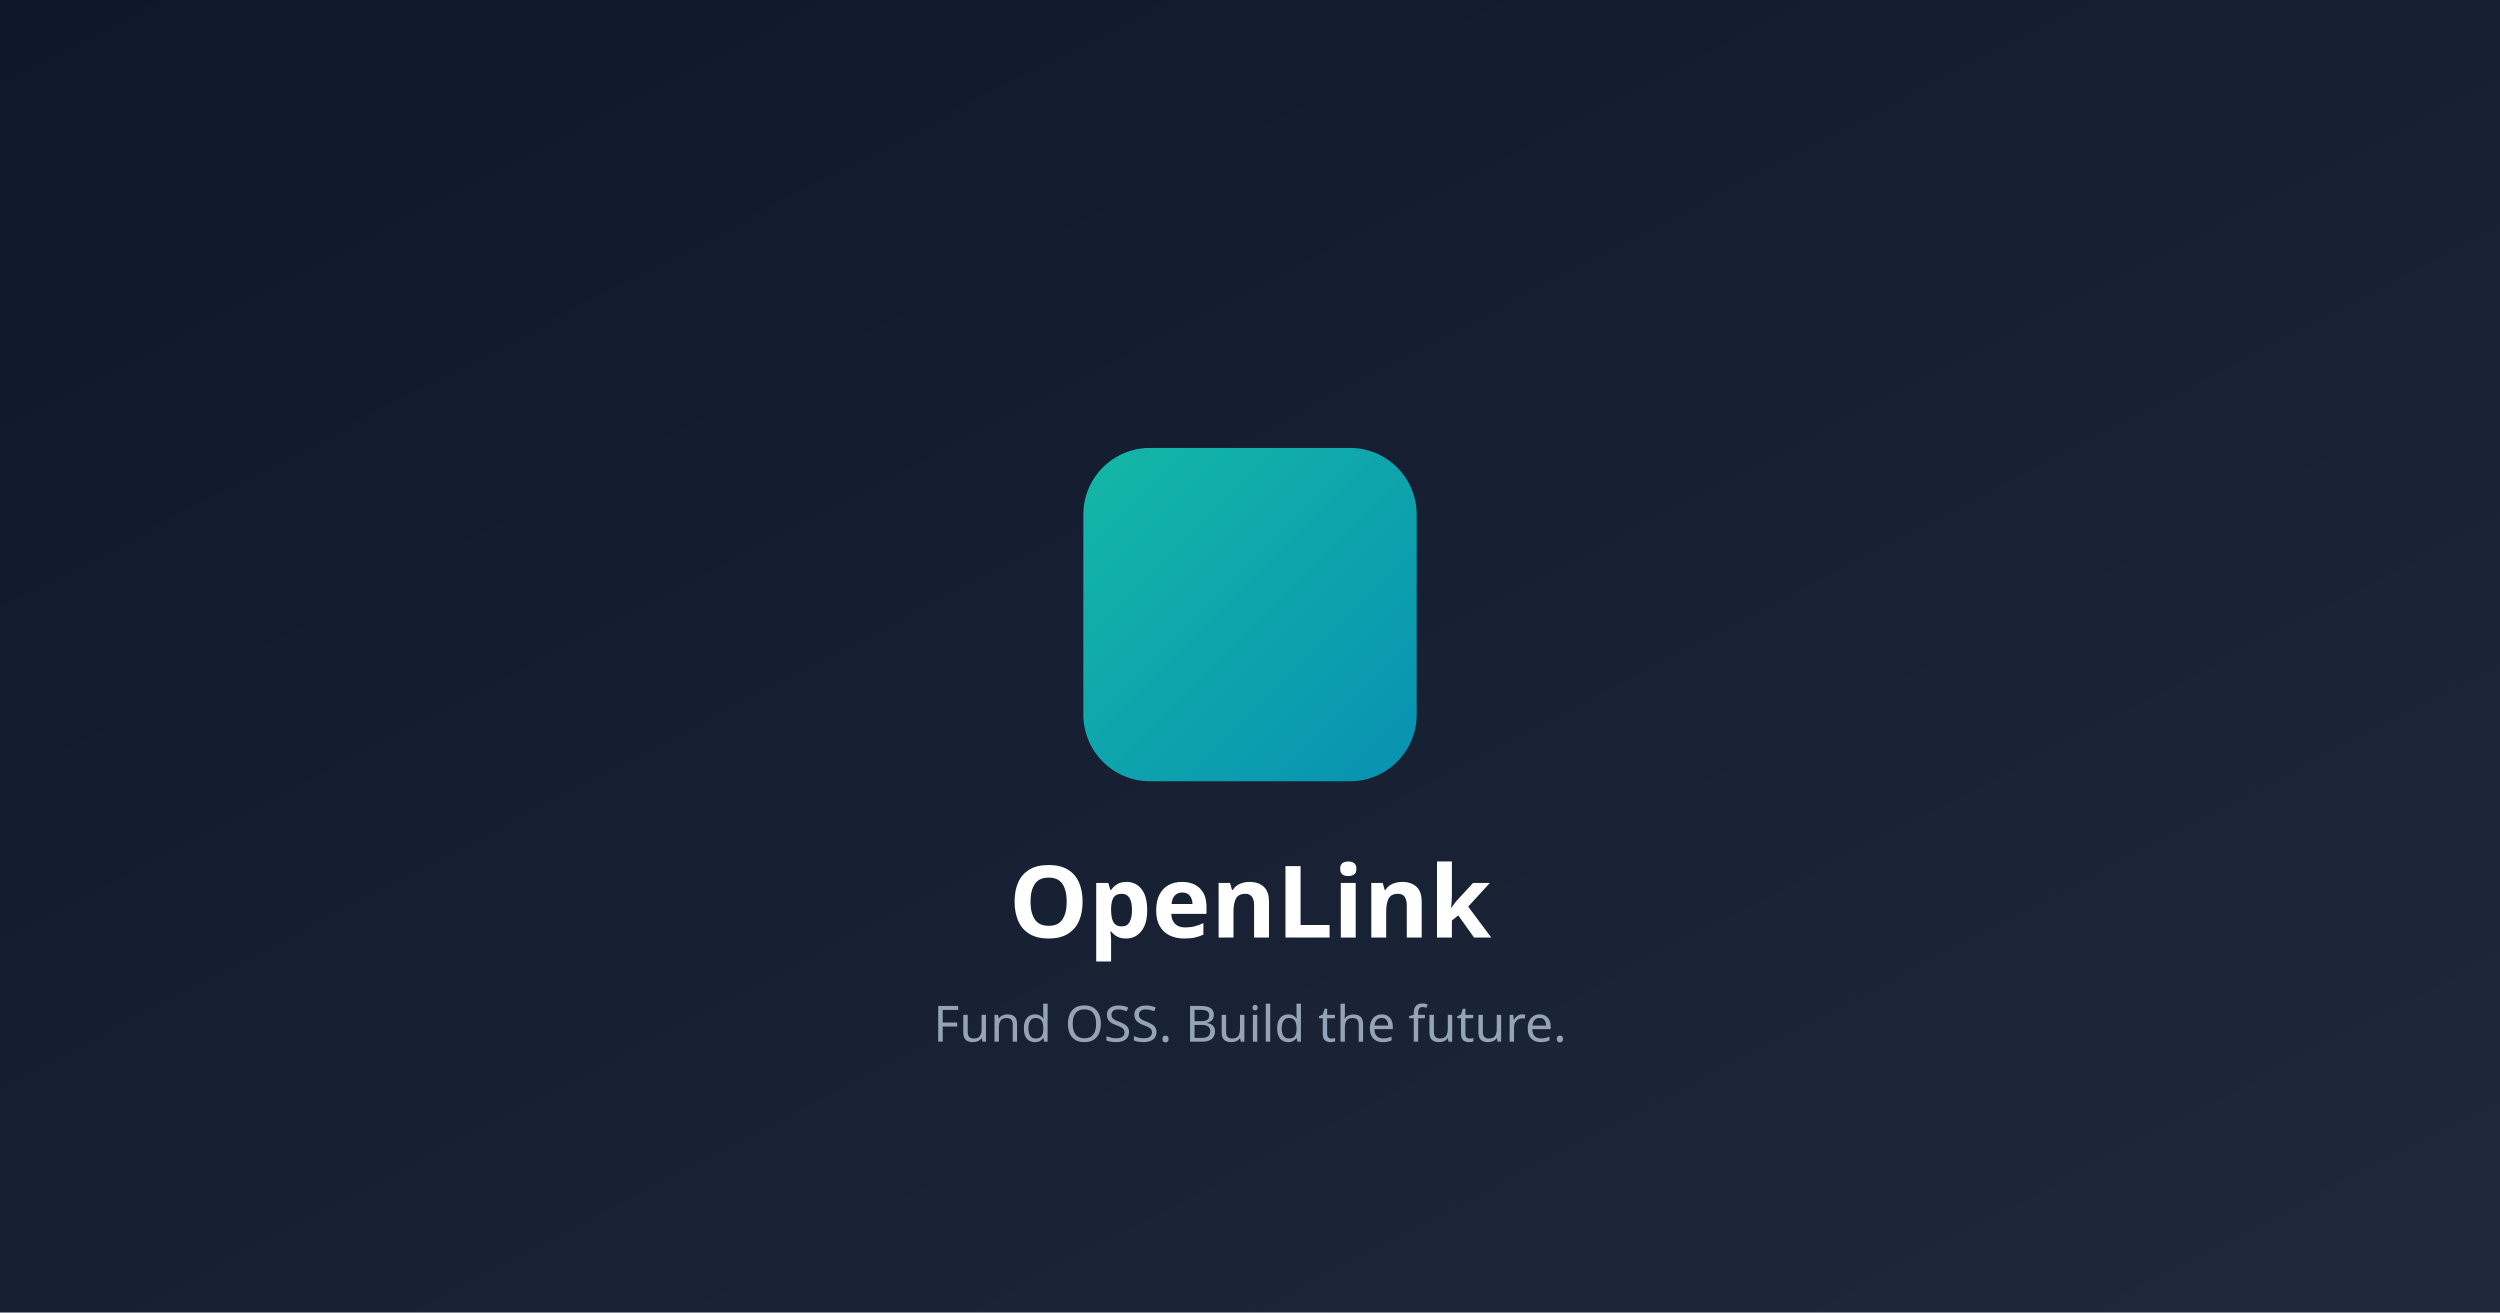
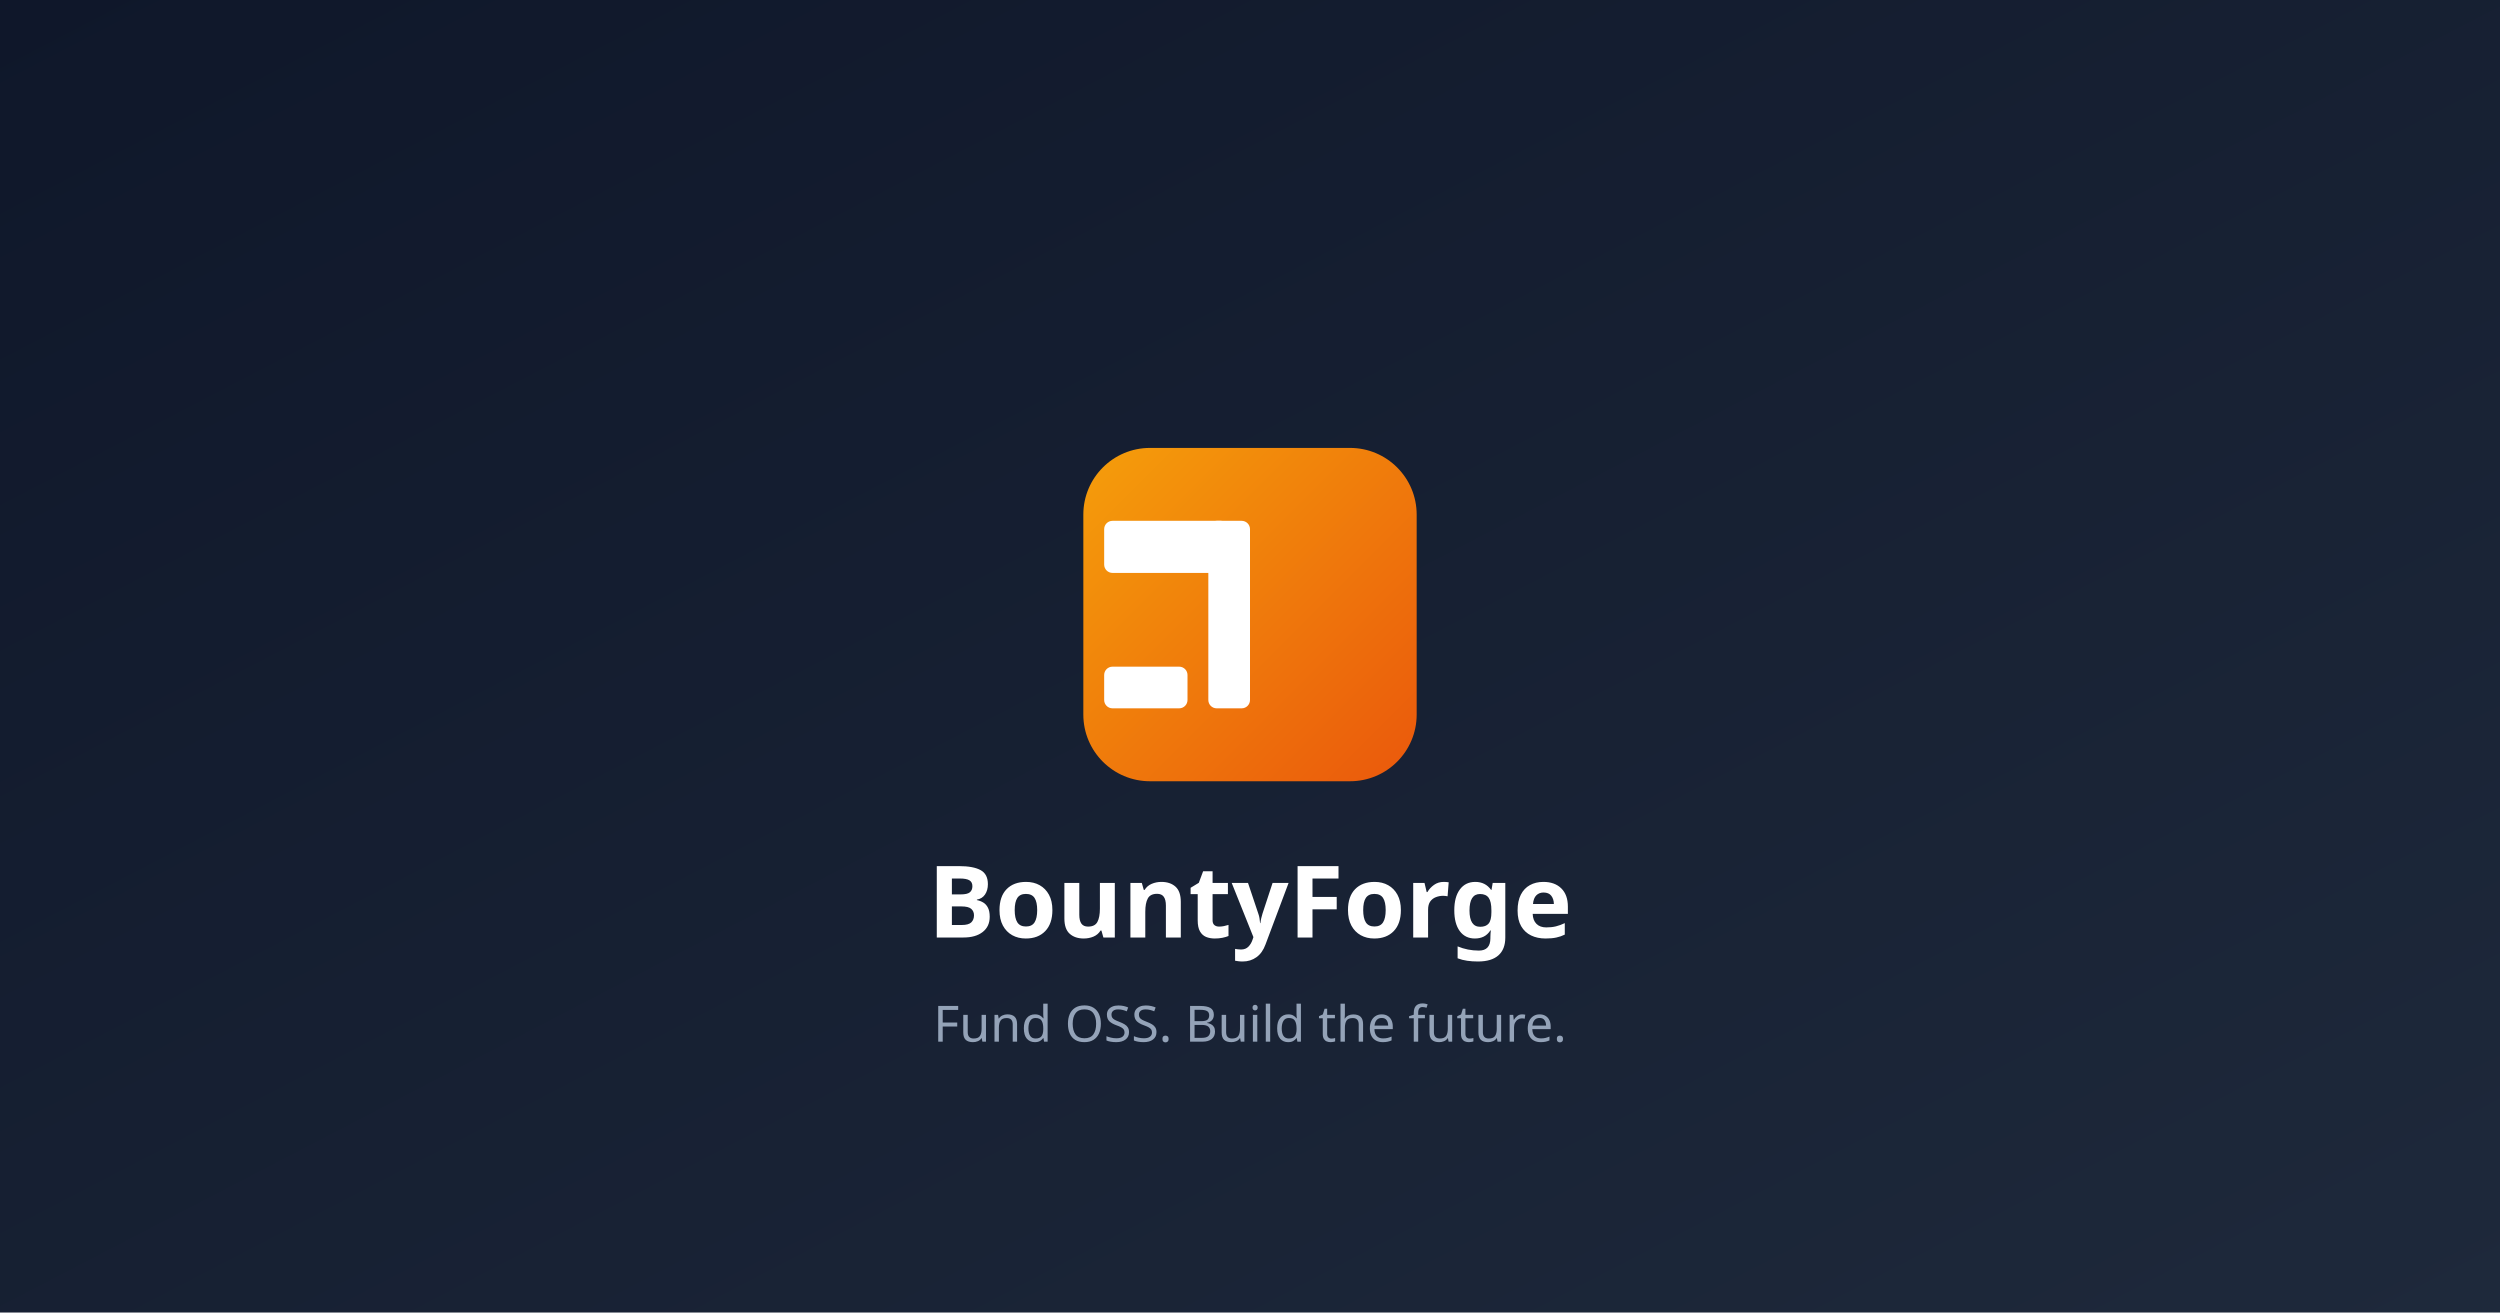
<svg xmlns="http://www.w3.org/2000/svg" width="1200" height="630" viewBox="0 0 1200 630">
  <defs>
    <linearGradient id="bg" x1="0%" y1="0%" x2="100%" y2="100%">
      <stop offset="0%" style="stop-color:#0f172a" />
      <stop offset="100%" style="stop-color:#1e293b" />
    </linearGradient>
    <linearGradient id="logo-grad" x1="0%" y1="0%" x2="100%" y2="100%">
-       <stop offset="0%" style="stop-color:#14b8a6" />
-       <stop offset="100%" style="stop-color:#0891b2" />
+       <stop offset="0%" style="stop-color:#f59e0b" />
+       <stop offset="100%" style="stop-color:#ea580c" />
    </linearGradient>
  </defs>
  <rect width="1200" height="630" fill="url(#bg)" />
  <rect x="520" y="215" width="160" height="160" rx="32" fill="url(#logo-grad)" />
-   <path d="M680 335a4 4 0 00-5.656 0l-4 4a4 4 0 105.656 5.656l1.102-1.101m-.758-4.899a4 4 0 005.656 0l4-4a4 4 0 00-5.656-5.656l-1.1 1.1" stroke="white" stroke-width="4" stroke-linecap="round" stroke-linejoin="round" fill="none" transform="translate(520, 215) scale(8)" />
-   <text x="600" y="450" font-family="system-ui, sans-serif" font-size="48" font-weight="700" fill="white" text-anchor="middle">OpenLink</text>
+   <rect x="580" y="250" width="20" height="90" rx="4" fill="white" />
+   <rect x="530" y="250" width="60" height="25" rx="4" fill="white" />
+   <rect x="530" y="320" width="40" height="20" rx="4" fill="white" />
+   <text x="600" y="450" font-family="system-ui, sans-serif" font-size="48" font-weight="700" fill="white" text-anchor="middle">BountyForge</text>
  <text x="600" y="500" font-family="system-ui, sans-serif" font-size="24" fill="#94a3b8" text-anchor="middle">Fund OSS. Build the future.</text>
</svg>
